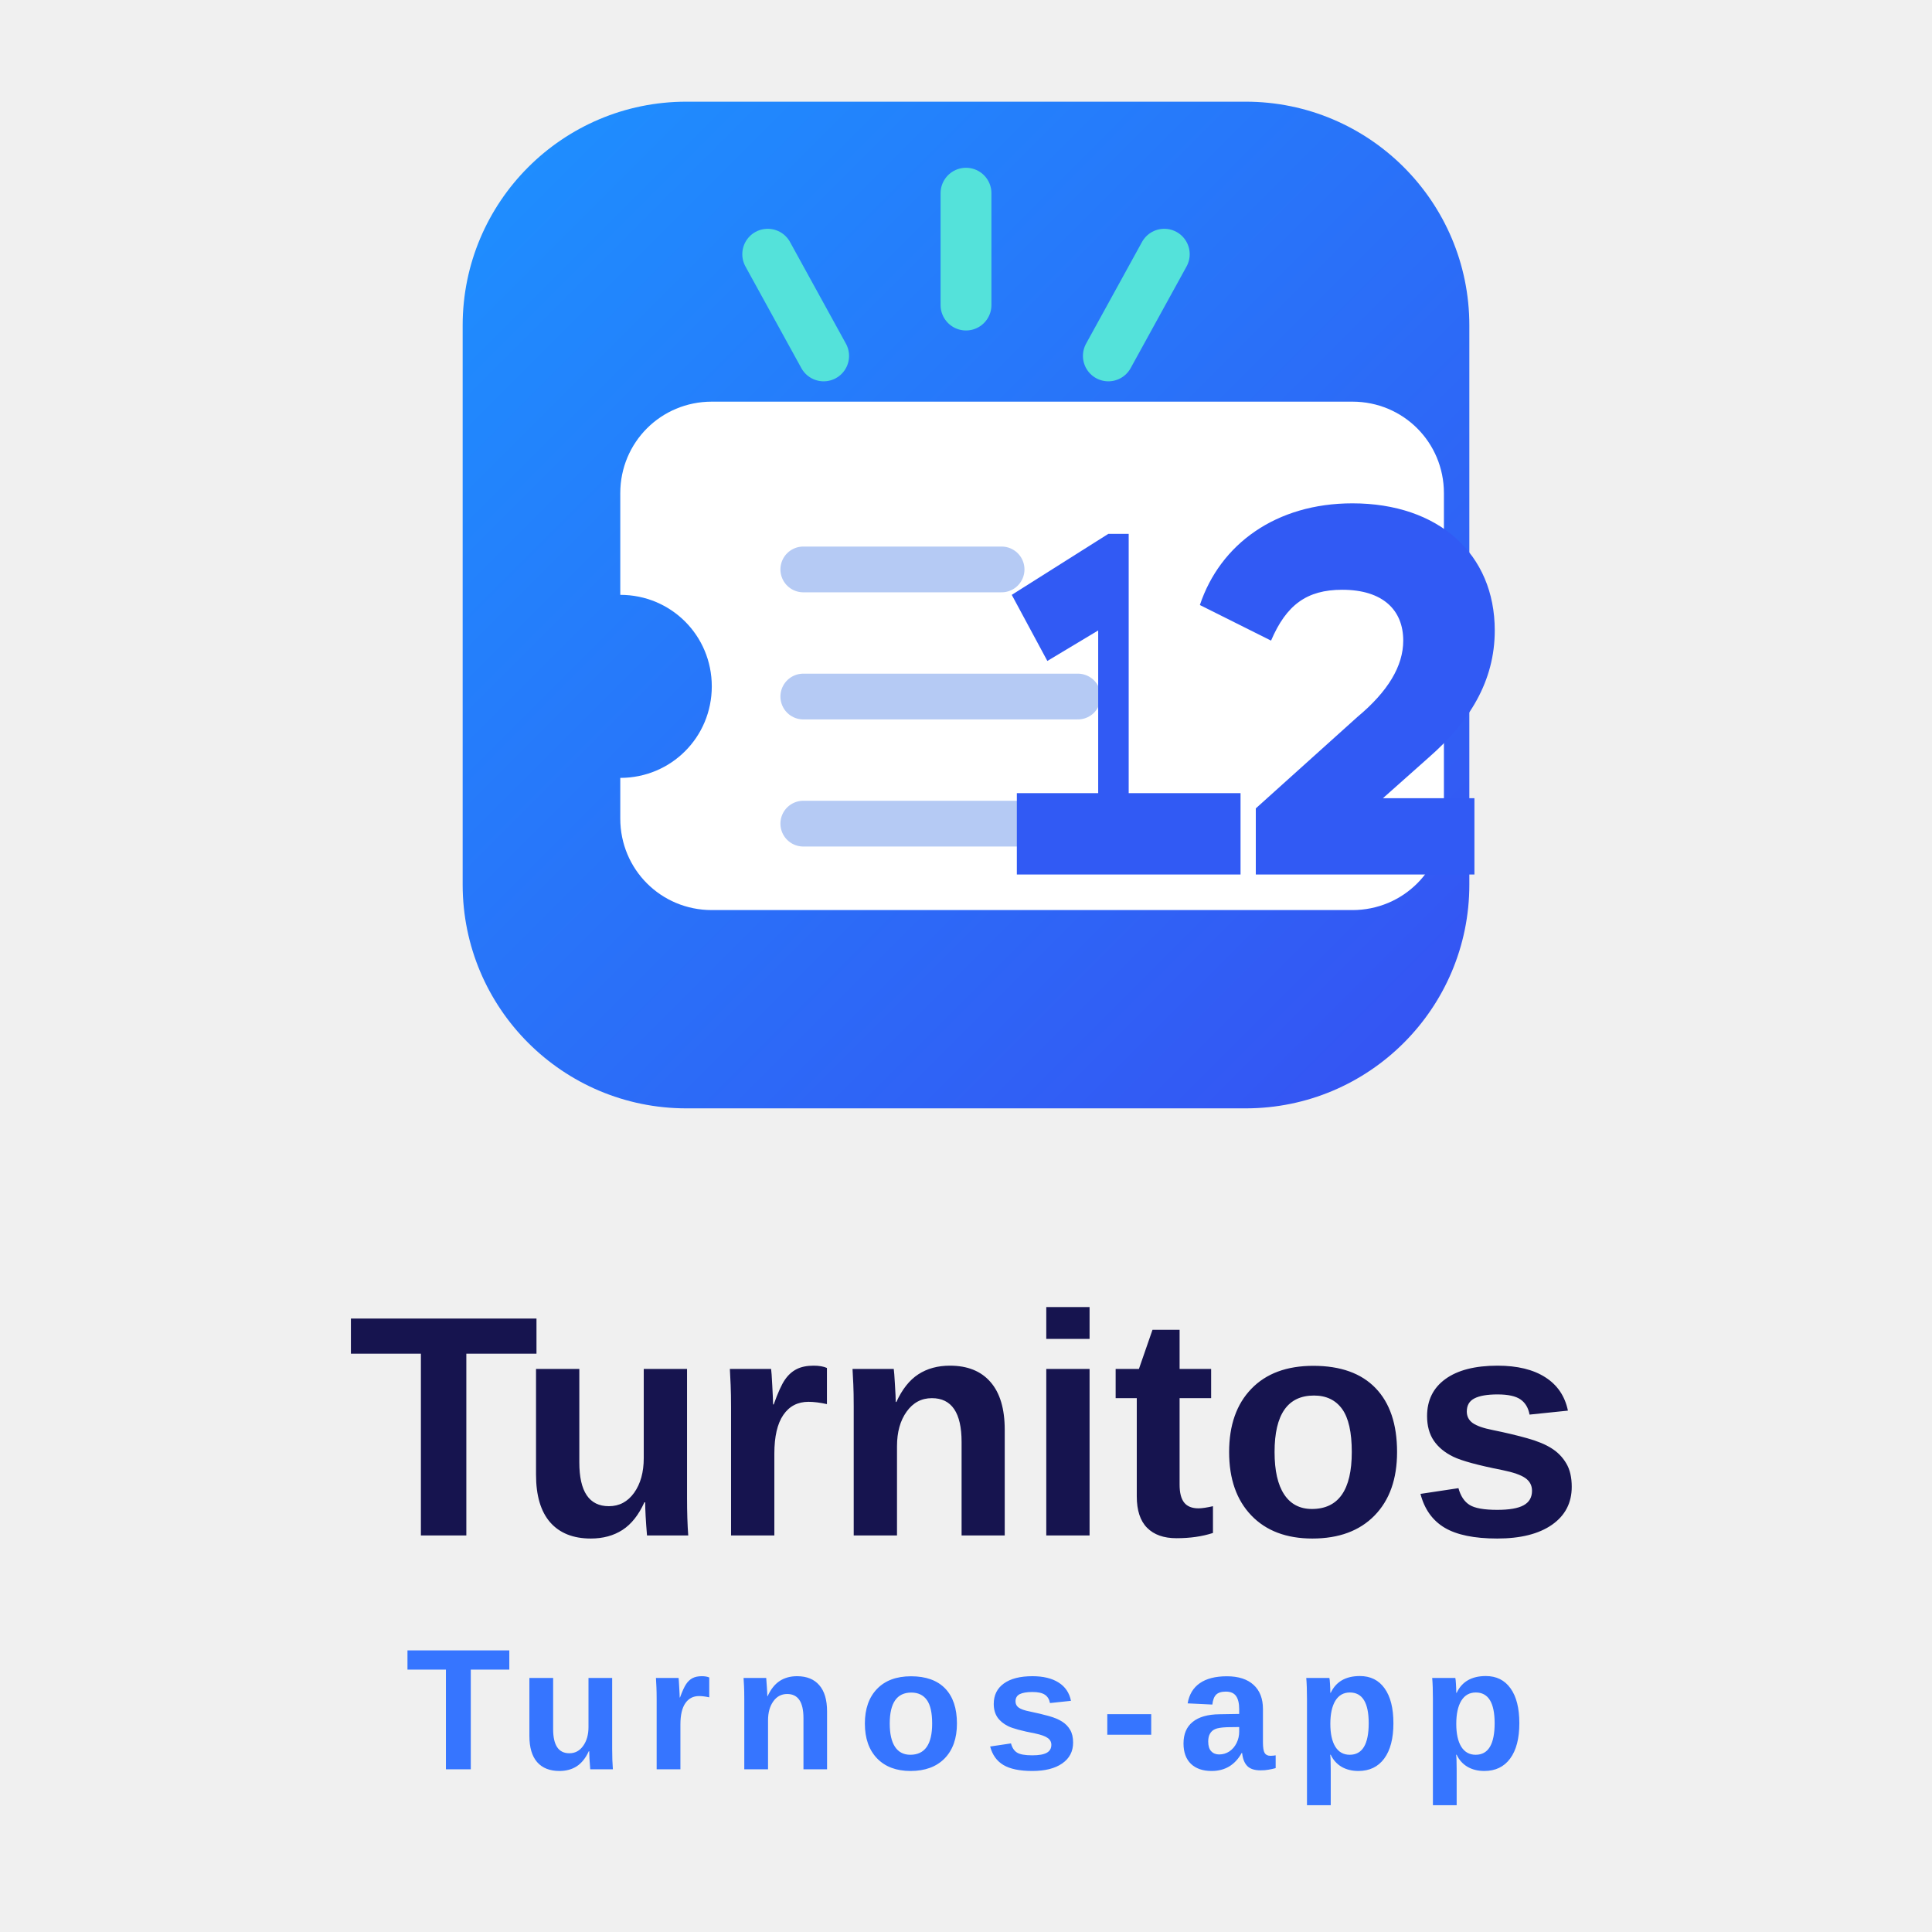
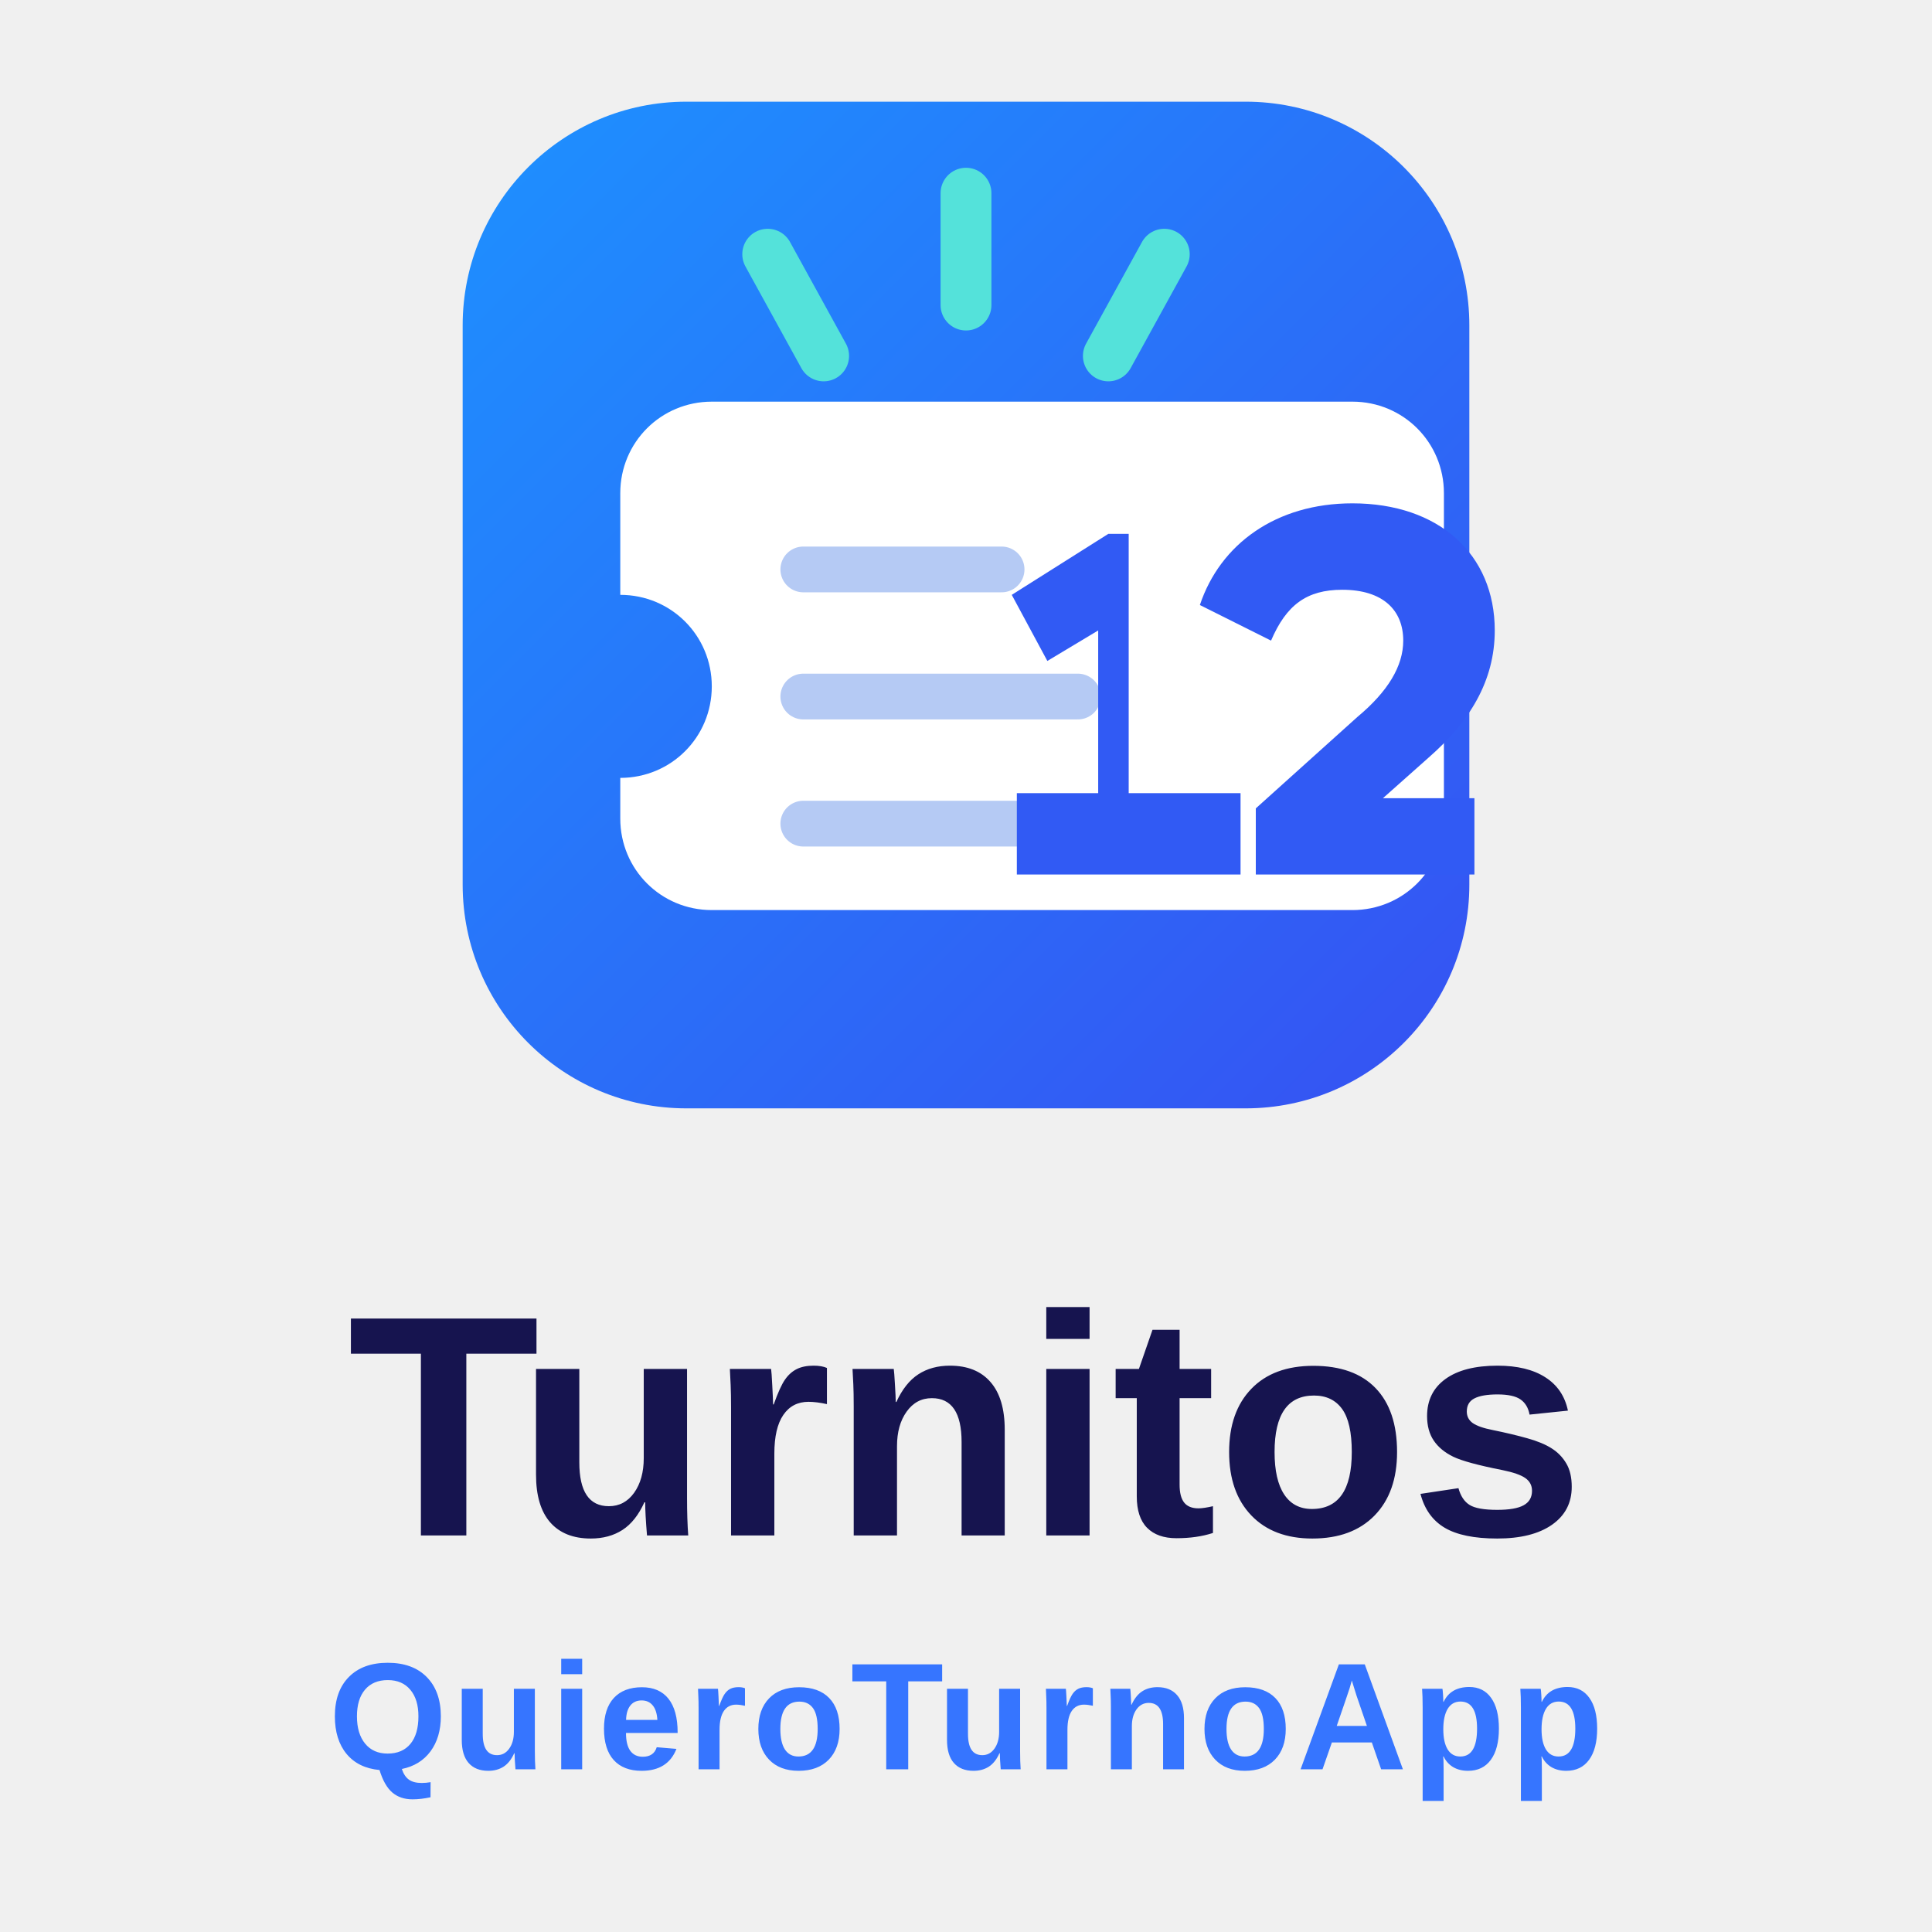
<svg xmlns="http://www.w3.org/2000/svg" width="380" height="380" viewBox="0 0 380 380" fill="none" role="img" aria-labelledby="title desc">
  <rect x="91" y="20" width="198" height="198" rx="44" fill="url(#markGradient)" />
  <path d="M122 97c0-10 8-18 18-18h126c10 0 18 8 18 18v64c0 10-8 18-18 18H140c-10 0-18-8-18-18v-8c10 0 18-8 18-18s-8-18-18-18V97Z" fill="white" />
  <path d="M158 112h39" stroke="#B5CAF4" stroke-width="9" stroke-linecap="round" />
  <path d="M158 137h54" stroke="#B5CAF4" stroke-width="9" stroke-linecap="round" />
  <path d="M158 162h43" stroke="#B5CAF4" stroke-width="9" stroke-linecap="round" />
  <path d="M222 156V105h-4l-19 12 7 13 10-6v32h-16v16h44v-16h-22Z" fill="#315AF4" />
  <path d="M247 172h43v-15h-18l9-8c8-7 13-15 13-25 0-15-11-25-28-25-15 0-26 8-30 20l14 7c3-7 7-10 14-10 8 0 12 4 12 10 0 5-3 10-9 15l-20 18v13Z" fill="#315AF4" />
  <path d="M190 60v-22" stroke="#54E2DA" stroke-width="10" stroke-linecap="round" />
  <path d="M162 70l-11-20" stroke="#54E2DA" stroke-width="10" stroke-linecap="round" />
  <path d="M218 70l11-20" stroke="#54E2DA" stroke-width="10" stroke-linecap="round" />
  <text x="190" y="302" text-anchor="middle" font-family="Nunito Sans, Arial, sans-serif" font-size="62" font-weight="900" fill="#16144F">Turnitos</text>
-   <text x="190" y="348" text-anchor="middle" font-family="Nunito Sans, Arial, sans-serif" font-size="34" font-weight="800" letter-spacing="4" fill="#3675FF">Turnos-app</text>
+   <text x="190" y="348" text-anchor="middle" font-family="Nunito Sans, Arial, sans-serif" font-size="30" font-weight="800" letter-spacing="1" fill="#3675FF">QuieroTurnoApp</text>
  <defs>
    <linearGradient id="markGradient" x1="91" y1="20" x2="289" y2="218" gradientUnits="userSpaceOnUse">
      <stop stop-color="#1D91FF" />
      <stop offset="1" stop-color="#3651F2" />
    </linearGradient>
  </defs>
</svg>
